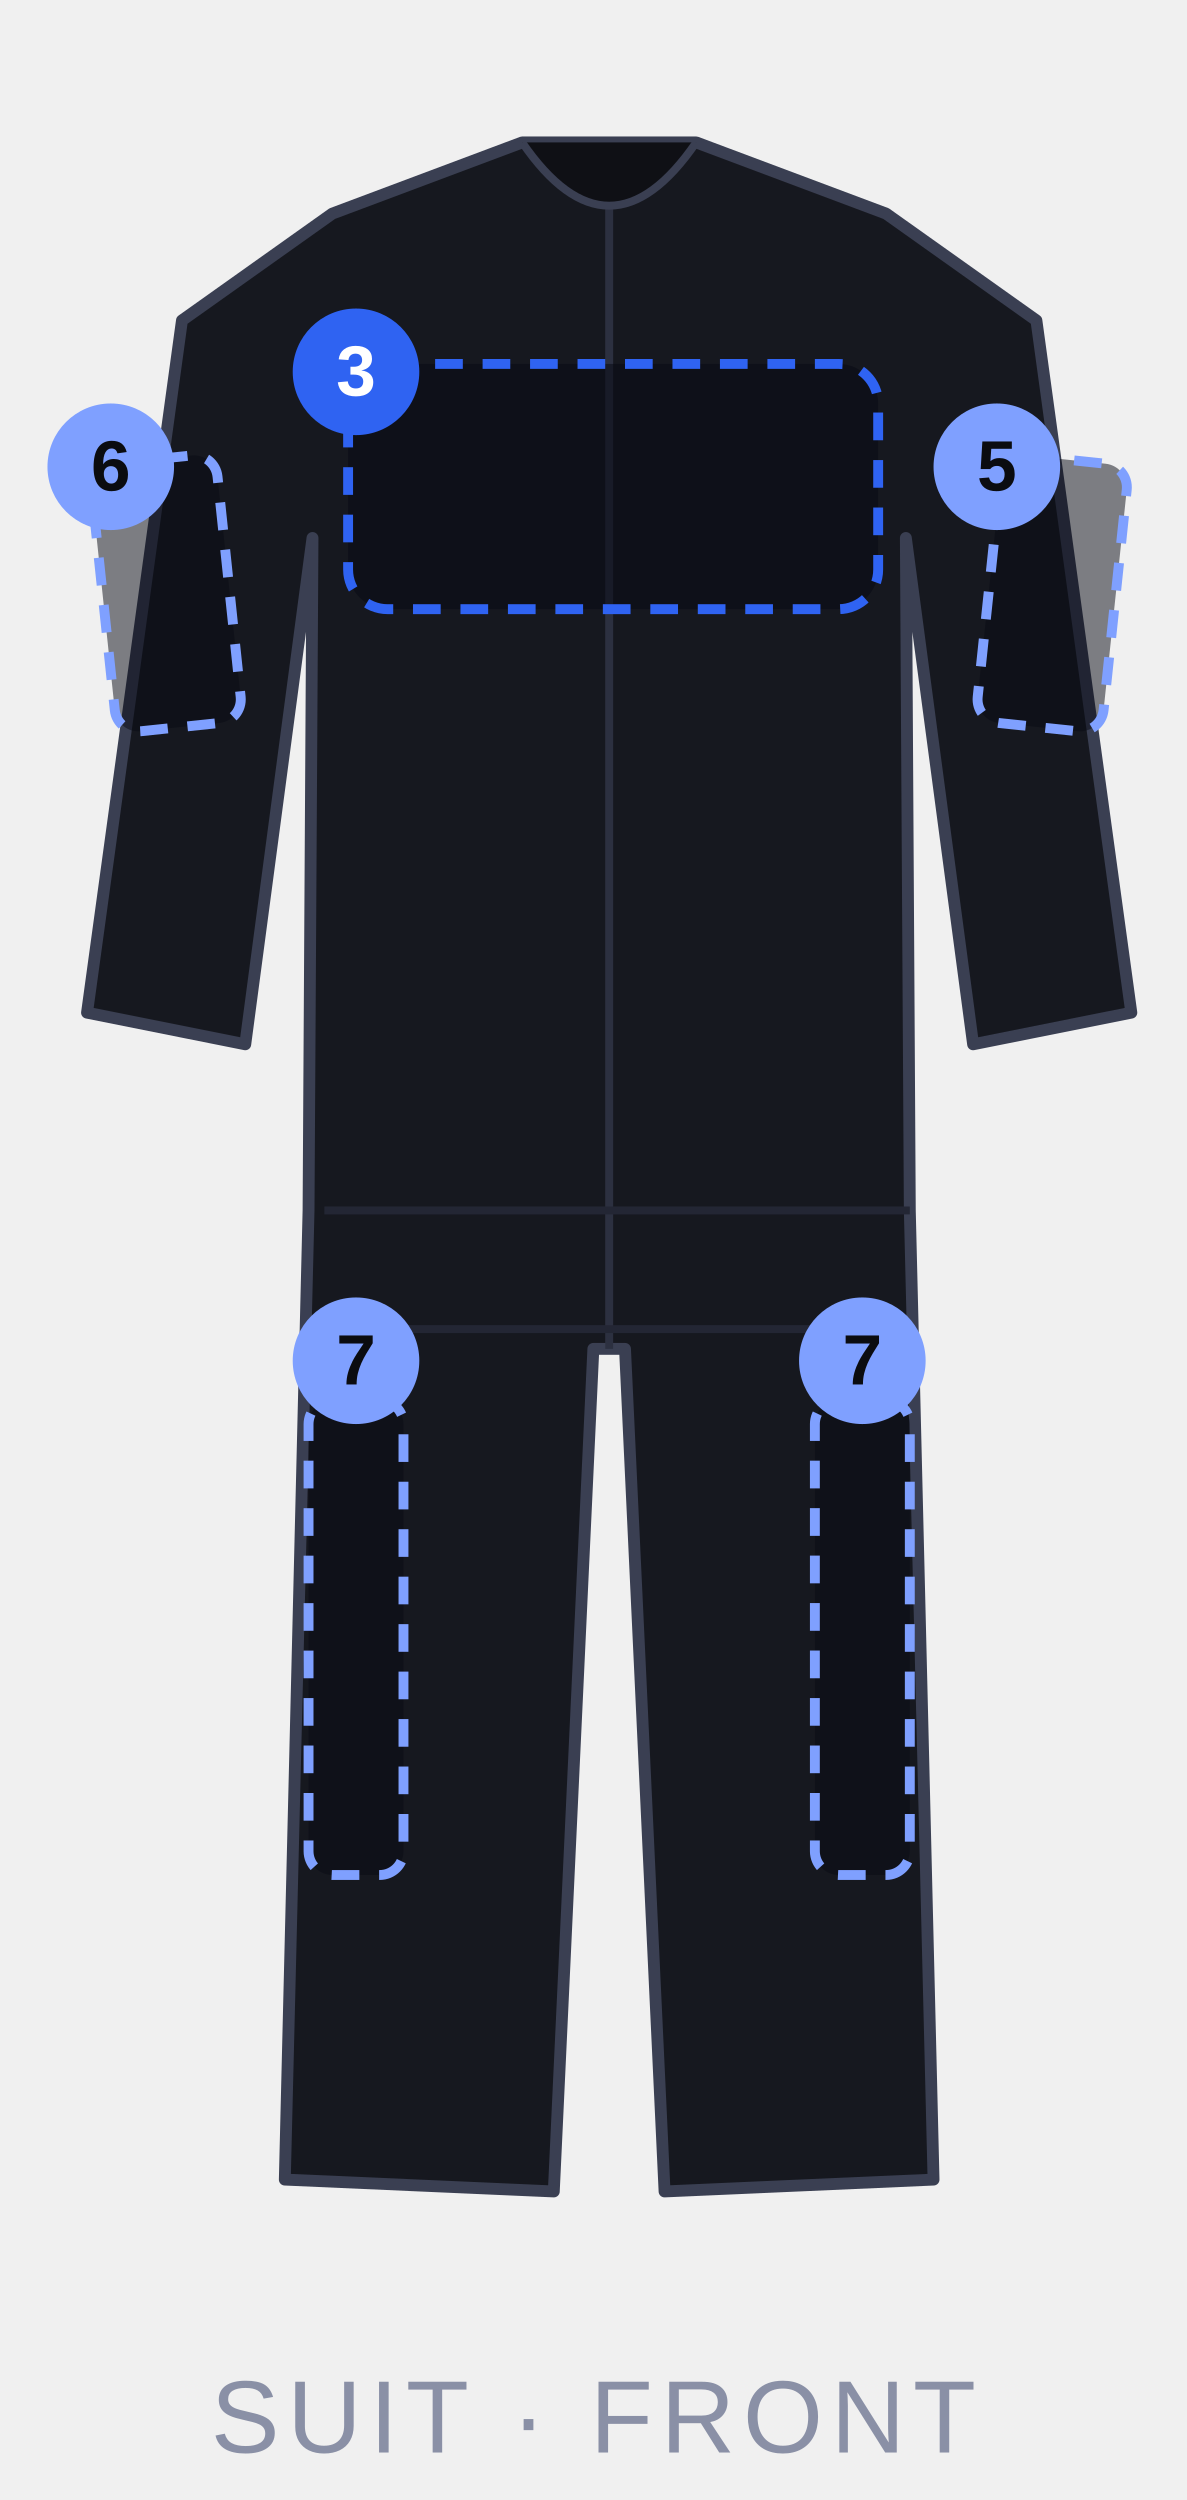
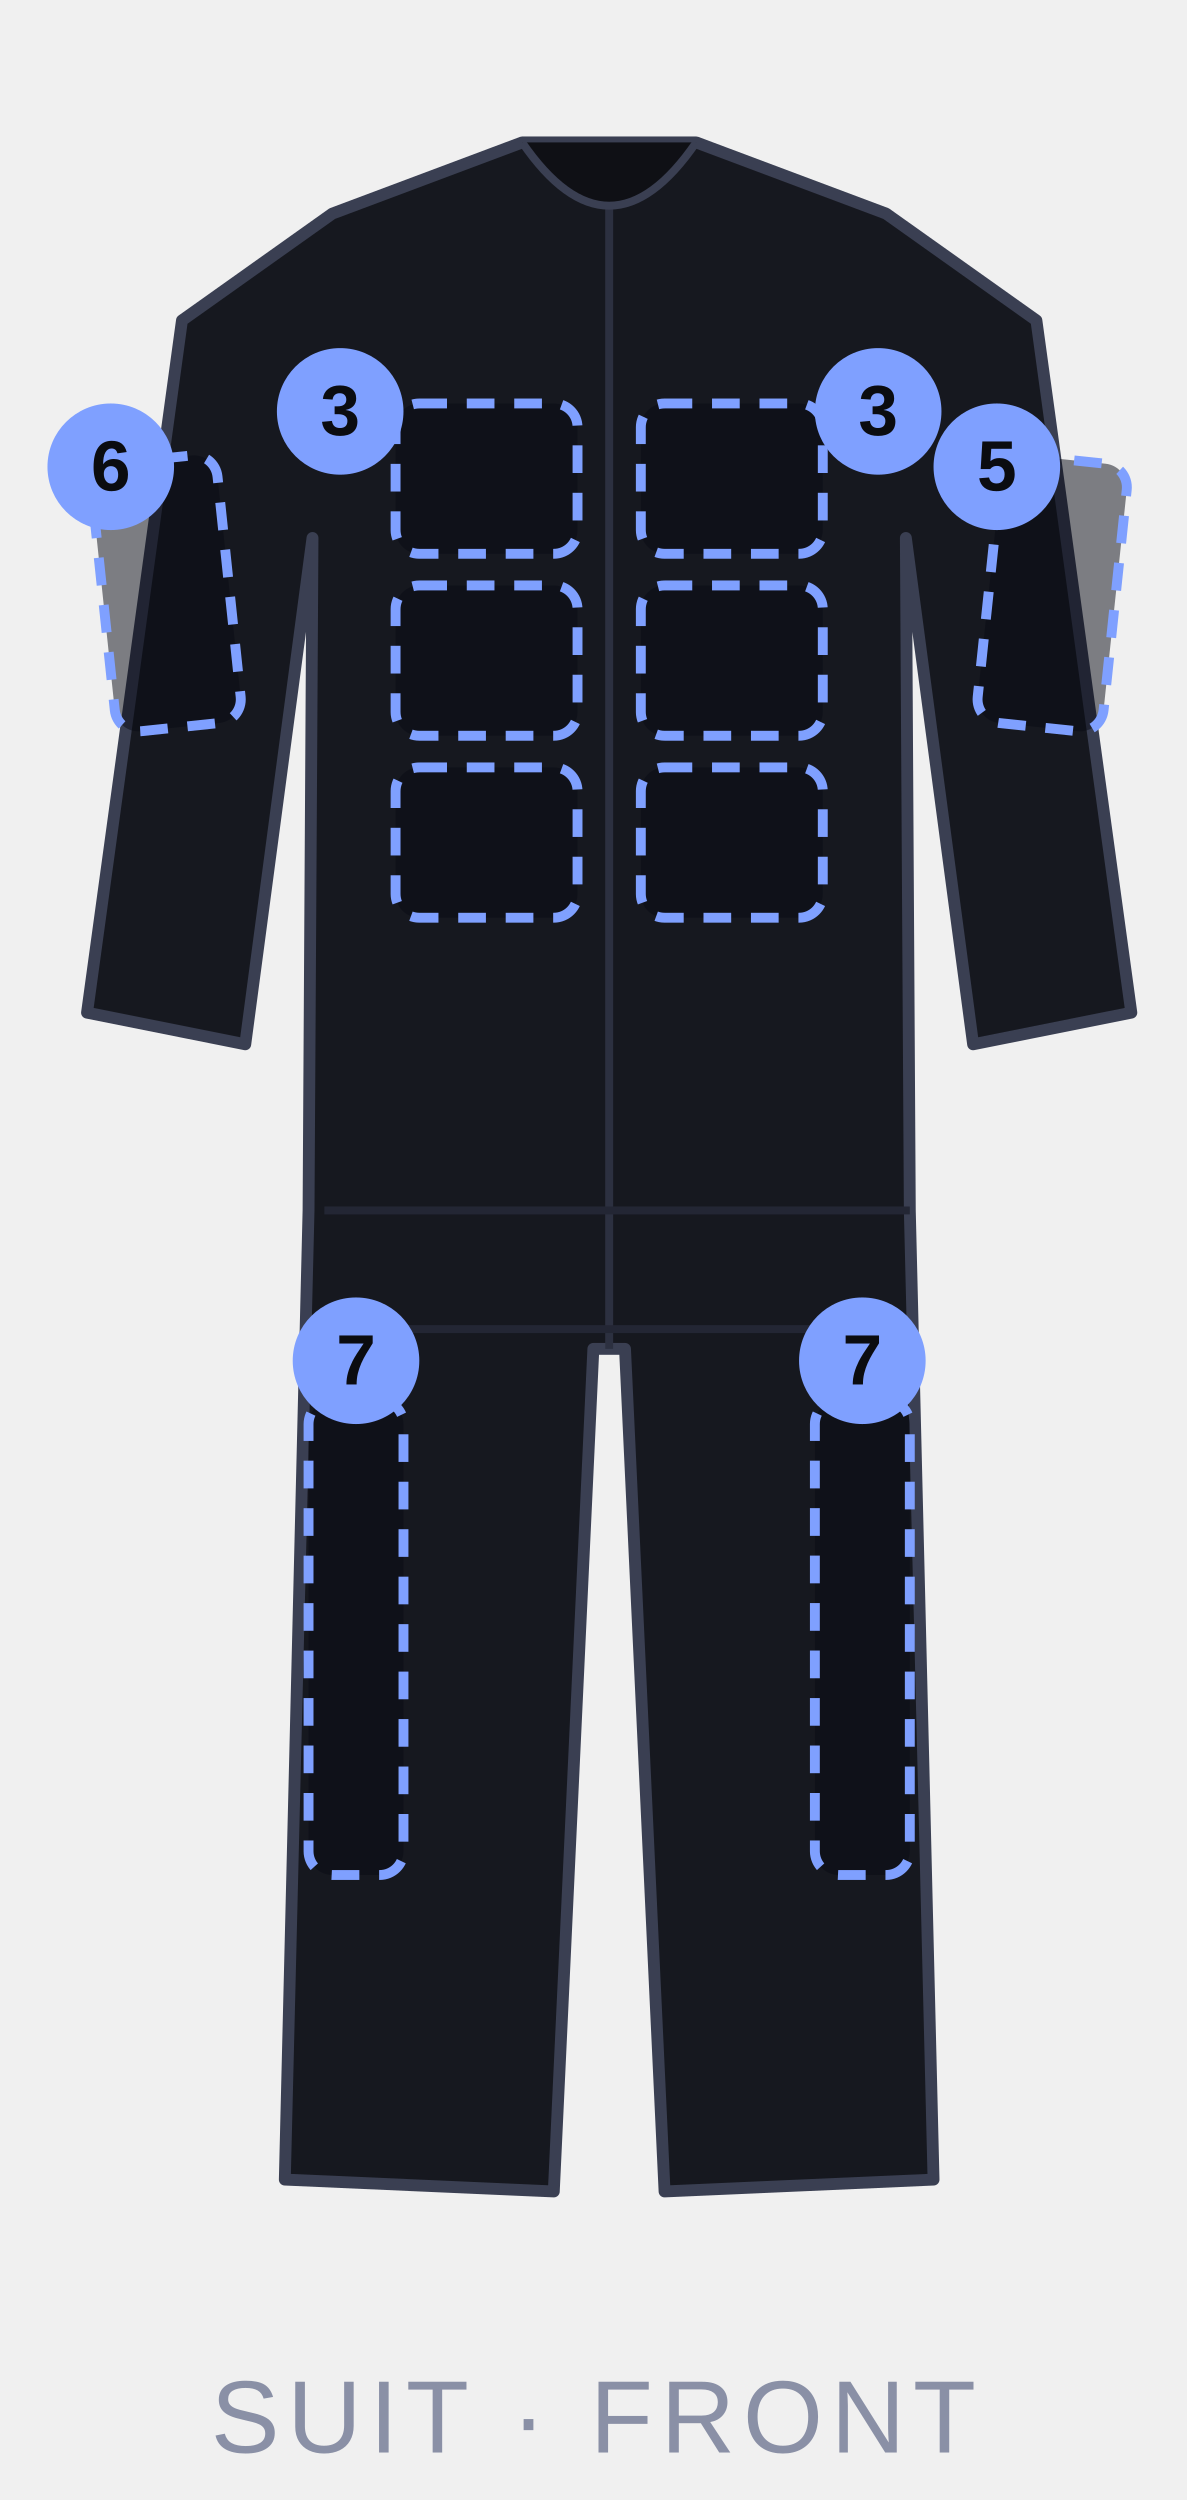
<svg xmlns="http://www.w3.org/2000/svg" viewBox="0 0 300 632" role="img" aria-label="Race suit front with sponsor areas 3, 5, 6 and 7">
  <g transform="translate(24 6)">
    <polygon points="152,30 200,48 238,75 262,250 222,258 205,130 206,300 212,545 144,548 134,335 126,335 116,548 48,545 54,300 55,130 38,258 -2,250 22,75 60,48 108,30" fill="#16181f" stroke="#3a3f52" stroke-width="3" stroke-linejoin="round" />
    <path d="M130 36V335" stroke="#2c3040" stroke-width="2" />
    <path d="M108 30Q130 62 152 30" fill="#0f1015" stroke="#3a3f52" stroke-width="2" />
    <path d="M58 300H206M54 330H206" stroke="#232634" stroke-width="2" />
    <g>
-       <rect x="64" y="86" width="134" height="62" rx="10" fill="rgba(8,10,20,.55)" stroke="#2F63F2" stroke-width="2.5" stroke-dasharray="7 5" />
-       <circle cx="66" cy="88" r="16" fill="#2F63F2" />
-       <text x="66" y="94" text-anchor="middle" font-family="Arial" font-weight="700" font-size="18" fill="#fff">3</text>
+       <rect x="76" y="96" width="46" height="38" rx="6" fill="rgba(8,10,20,.5)" stroke="#7FA0FF" stroke-width="2.5" stroke-dasharray="7 5" />
+       <circle cx="62" cy="98" r="16" fill="#7FA0FF" />
+       <text x="62" y="104" text-anchor="middle" font-family="Arial" font-weight="700" font-size="18" fill="#0b0c10">3</text>
+     </g>
+     <g>
+       <rect x="138" y="96" width="46" height="38" rx="6" fill="rgba(8,10,20,.5)" stroke="#7FA0FF" stroke-width="2.5" stroke-dasharray="7 5" />
+       <circle cx="198" cy="98" r="16" fill="#7FA0FF" />
+       <text x="198" y="104" text-anchor="middle" font-family="Arial" font-weight="700" font-size="18" fill="#0b0c10">3</text>
+     </g>
+     <g>
+       <rect x="76" y="142" width="46" height="38" rx="6" fill="rgba(8,10,20,.5)" stroke="#7FA0FF" stroke-width="2.5" stroke-dasharray="7 5" />
+     </g>
+     <g>
+       <rect x="138" y="142" width="46" height="38" rx="6" fill="rgba(8,10,20,.5)" stroke="#7FA0FF" stroke-width="2.5" stroke-dasharray="7 5" />
+     </g>
+     <g>
+       <rect x="76" y="188" width="46" height="38" rx="6" fill="rgba(8,10,20,.5)" stroke="#7FA0FF" stroke-width="2.5" stroke-dasharray="7 5" />
+     </g>
+     <g>
+       <rect x="138" y="188" width="46" height="38" rx="6" fill="rgba(8,10,20,.5)" stroke="#7FA0FF" stroke-width="2.5" stroke-dasharray="7 5" />
    </g>
    <g>
      <rect x="226" y="110" width="32" height="68" rx="6" fill="rgba(8,10,20,.5)" stroke="#7FA0FF" stroke-width="2.5" stroke-dasharray="7 5" transform="rotate(6 242.0 144.0)" />
      <circle cx="228" cy="112" r="16" fill="#7FA0FF" />
      <text x="228" y="118" text-anchor="middle" font-family="Arial" font-weight="700" font-size="18" fill="#0b0c10">5</text>
    </g>
    <g>
      <rect x="2" y="110" width="32" height="68" rx="6" fill="rgba(8,10,20,.5)" stroke="#7FA0FF" stroke-width="2.5" stroke-dasharray="7 5" transform="rotate(-6 18.0 144.0)" />
      <circle cx="4" cy="112" r="16" fill="#7FA0FF" />
      <text x="4" y="118" text-anchor="middle" font-family="Arial" font-weight="700" font-size="18" fill="#0b0c10">6</text>
    </g>
    <g>
      <rect x="182" y="348" width="24" height="120" rx="6" fill="rgba(8,10,20,.5)" stroke="#7FA0FF" stroke-width="2.5" stroke-dasharray="7 5" />
      <circle cx="194" cy="338" r="16" fill="#7FA0FF" />
      <text x="194" y="344" text-anchor="middle" font-family="Arial" font-weight="700" font-size="18" fill="#0b0c10">7</text>
    </g>
    <g>
      <rect x="54" y="348" width="24" height="120" rx="6" fill="rgba(8,10,20,.5)" stroke="#7FA0FF" stroke-width="2.5" stroke-dasharray="7 5" />
      <circle cx="66" cy="338" r="16" fill="#7FA0FF" />
      <text x="66" y="344" text-anchor="middle" font-family="Arial" font-weight="700" font-size="18" fill="#0b0c10">7</text>
    </g>
  </g>
  <text x="150" y="620" font-family="Arial" font-size="26" letter-spacing="2" fill="#8a90a6" text-anchor="middle">SUIT · FRONT</text>
</svg>
